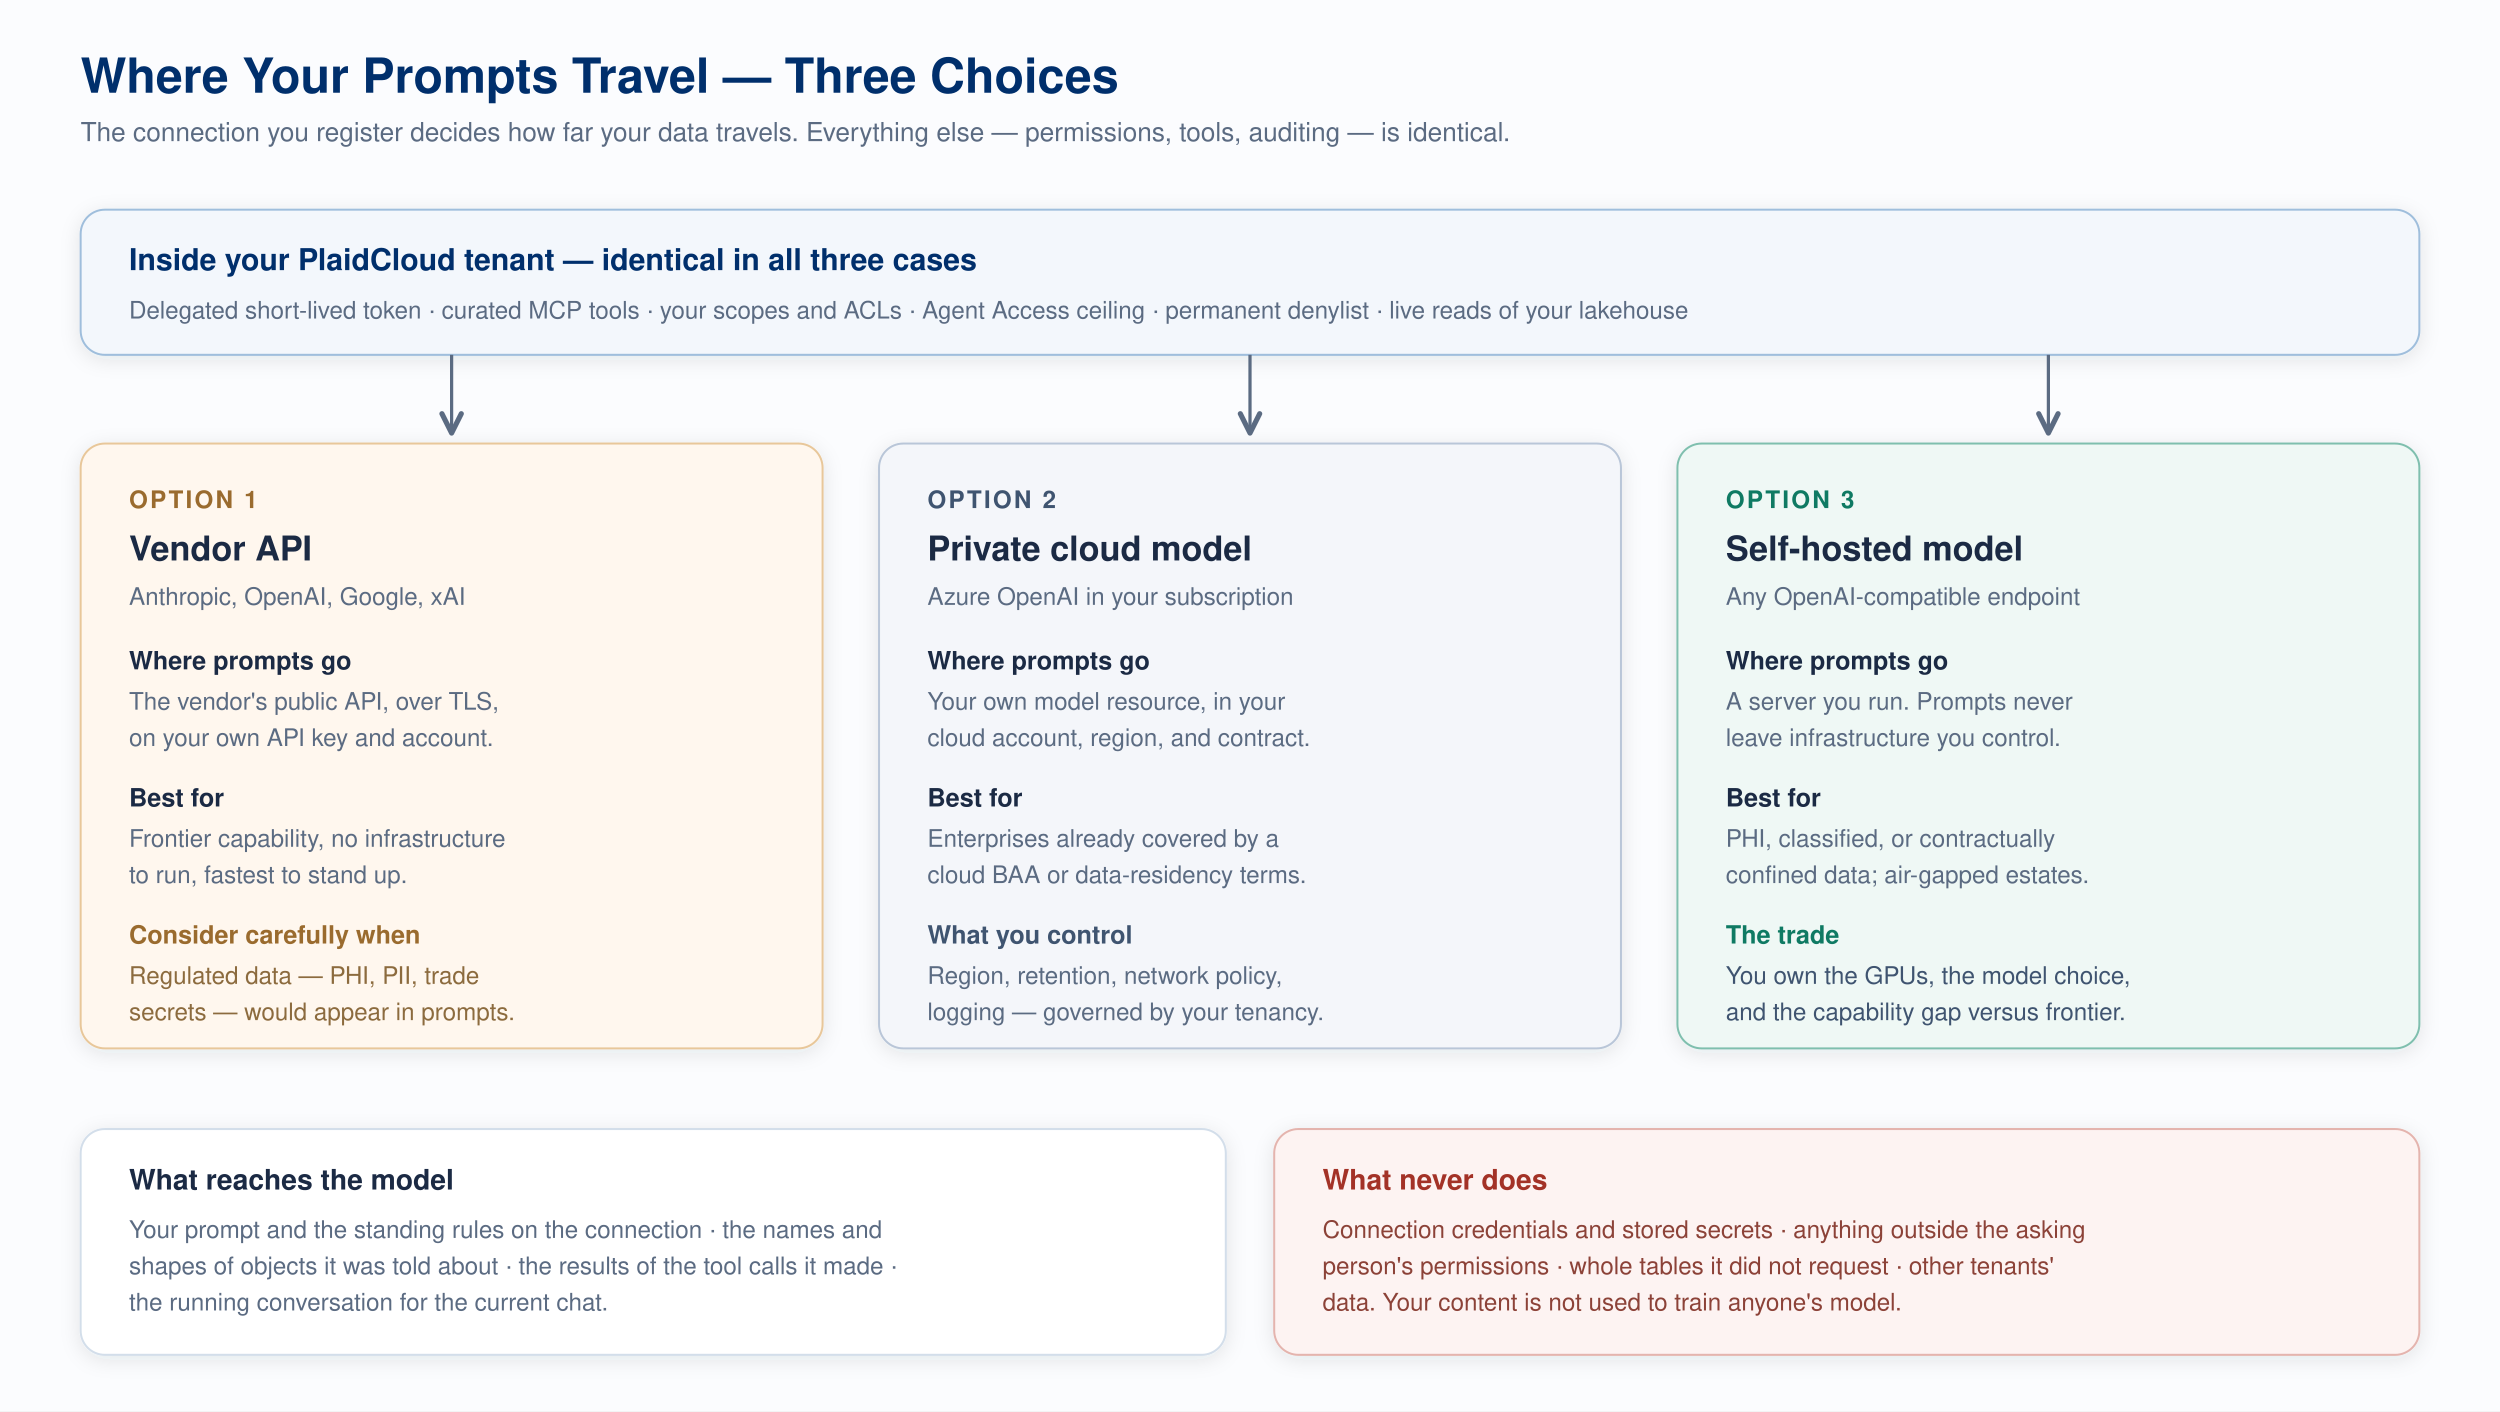
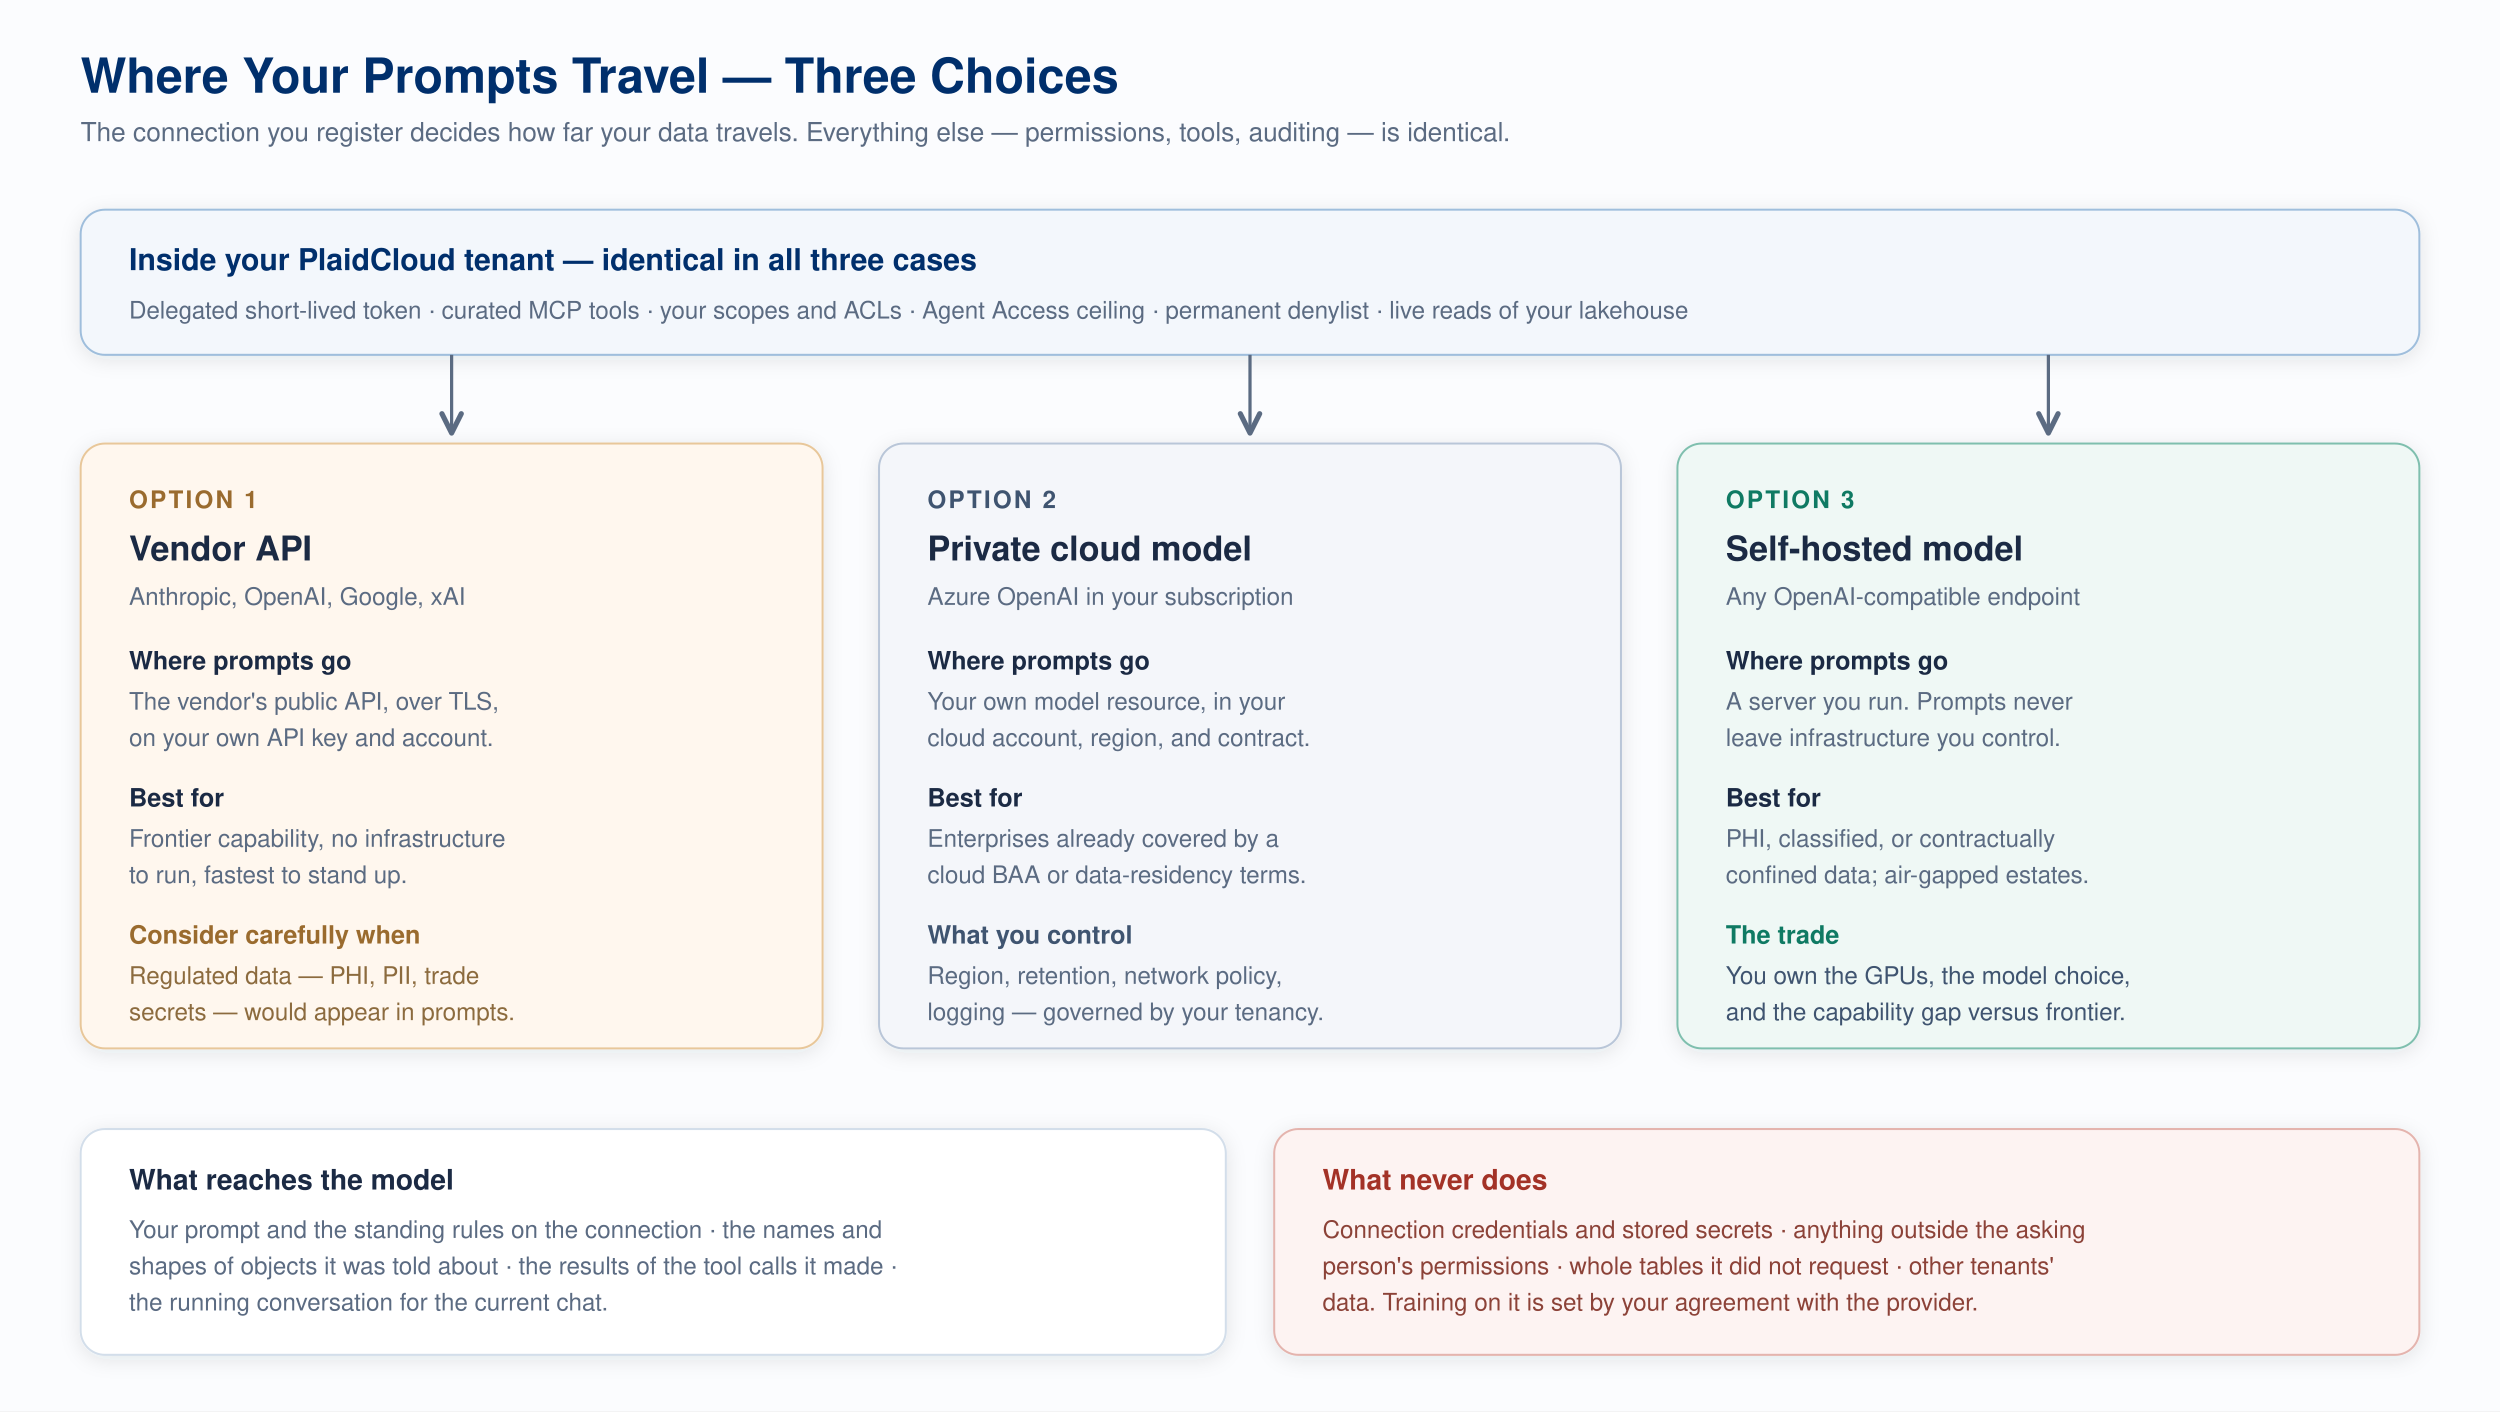
<svg xmlns="http://www.w3.org/2000/svg" width="1240" height="700" viewBox="0 0 1240 700" font-family="'Helvetica Neue', Helvetica, Arial, sans-serif" role="img" aria-label="Three LLM deployment choices — vendor API, a private cloud model resource, and a self-hosted model — compared by where prompts travel, with a summary of what does and does not cross the tenant boundary.">
  <defs>
    <filter id="soft5" x="-20%" y="-20%" width="140%" height="140%">
      <feDropShadow dx="0" dy="2" stdDeviation="5" flood-color="#1B2A44" flood-opacity="0.10" />
    </filter>
    <marker id="a5" markerWidth="9" markerHeight="9" refX="6.5" refY="4" orient="auto">
      <path d="M1 1 L7 4 L1 7" fill="none" stroke="#5B6B82" stroke-width="1.6" stroke-linecap="round" stroke-linejoin="round" />
    </marker>
  </defs>
  <rect width="1240" height="700" fill="#FBFCFE" />
  <text x="40" y="46" font-size="24" font-weight="700" fill="#002F6C">Where Your Prompts Travel — Three Choices</text>
  <text x="40" y="70" font-size="13" fill="#5B6B82">The connection you register decides how far your data travels. Everything else — permissions, tools, auditing — is identical.</text>
  <g filter="url(#soft5)">
    <rect x="40" y="104" width="1160" height="72" rx="12" fill="#F3F7FC" stroke="#9FBEDC" />
  </g>
  <text x="64" y="134" font-size="15" font-weight="700" fill="#002F6C">Inside your PlaidCloud tenant — identical in all three cases</text>
  <text x="64" y="158" font-size="12" fill="#5B6B82">Delegated short-lived token · curated MCP tools · your scopes and ACLs · Agent Access ceiling · permanent denylist · live reads of your lakehouse</text>
  <g filter="url(#soft5)">
    <rect x="40" y="220" width="368" height="300" rx="12" fill="#FFF7EE" stroke="#E8C79A" />
    <rect x="436" y="220" width="368" height="300" rx="12" fill="#F4F6FA" stroke="#B9C6D8" />
    <rect x="832" y="220" width="368" height="300" rx="12" fill="#EFF8F5" stroke="#7FBFAE" />
  </g>
  <text x="64" y="252" font-size="12" font-weight="700" fill="#9A6B2E" letter-spacing="1.1">OPTION 1</text>
  <text x="64" y="278" font-size="17" font-weight="700" fill="#1B2A44">Vendor API</text>
  <text x="64" y="300" font-size="12" fill="#5B6B82">Anthropic, OpenAI, Google, xAI</text>
  <text x="64" y="332" font-size="12.5" font-weight="700" fill="#1B2A44">Where prompts go</text>
  <text x="64" y="352" font-size="12" fill="#5B6B82">The vendor's public API, over TLS,</text>
  <text x="64" y="370" font-size="12" fill="#5B6B82">on your own API key and account.</text>
  <text x="64" y="400" font-size="12.5" font-weight="700" fill="#1B2A44">Best for</text>
  <text x="64" y="420" font-size="12" fill="#5B6B82">Frontier capability, no infrastructure</text>
  <text x="64" y="438" font-size="12" fill="#5B6B82">to run, fastest to stand up.</text>
  <text x="64" y="468" font-size="12.5" font-weight="700" fill="#9A6B2E">Consider carefully when</text>
  <text x="64" y="488" font-size="12" fill="#8C6B3E">Regulated data — PHI, PII, trade</text>
  <text x="64" y="506" font-size="12" fill="#8C6B3E">secrets — would appear in prompts.</text>
  <text x="460" y="252" font-size="12" font-weight="700" fill="#3F5470" letter-spacing="1.1">OPTION 2</text>
  <text x="460" y="278" font-size="17" font-weight="700" fill="#1B2A44">Private cloud model</text>
  <text x="460" y="300" font-size="12" fill="#5B6B82">Azure OpenAI in your subscription</text>
  <text x="460" y="332" font-size="12.5" font-weight="700" fill="#1B2A44">Where prompts go</text>
  <text x="460" y="352" font-size="12" fill="#5B6B82">Your own model resource, in your</text>
  <text x="460" y="370" font-size="12" fill="#5B6B82">cloud account, region, and contract.</text>
  <text x="460" y="400" font-size="12.5" font-weight="700" fill="#1B2A44">Best for</text>
  <text x="460" y="420" font-size="12" fill="#5B6B82">Enterprises already covered by a</text>
  <text x="460" y="438" font-size="12" fill="#5B6B82">cloud BAA or data-residency terms.</text>
  <text x="460" y="468" font-size="12.5" font-weight="700" fill="#3F5470">What you control</text>
  <text x="460" y="488" font-size="12" fill="#5B6B82">Region, retention, network policy,</text>
  <text x="460" y="506" font-size="12" fill="#5B6B82">logging — governed by your tenancy.</text>
  <text x="856" y="252" font-size="12" font-weight="700" fill="#0F7A63" letter-spacing="1.1">OPTION 3</text>
  <text x="856" y="278" font-size="17" font-weight="700" fill="#1B2A44">Self-hosted model</text>
  <text x="856" y="300" font-size="12" fill="#5B6B82">Any OpenAI-compatible endpoint</text>
  <text x="856" y="332" font-size="12.5" font-weight="700" fill="#1B2A44">Where prompts go</text>
  <text x="856" y="352" font-size="12" fill="#5B6B82">A server you run. Prompts never</text>
  <text x="856" y="370" font-size="12" fill="#5B6B82">leave infrastructure you control.</text>
  <text x="856" y="400" font-size="12.5" font-weight="700" fill="#1B2A44">Best for</text>
  <text x="856" y="420" font-size="12" fill="#5B6B82">PHI, classified, or contractually</text>
  <text x="856" y="438" font-size="12" fill="#5B6B82">confined data; air-gapped estates.</text>
  <text x="856" y="468" font-size="12.5" font-weight="700" fill="#0F7A63">The trade</text>
  <text x="856" y="488" font-size="12" fill="#3F5470">You own the GPUs, the model choice,</text>
  <text x="856" y="506" font-size="12" fill="#3F5470">and the capability gap versus frontier.</text>
  <path d="M224 176 L224 214" stroke="#5B6B82" stroke-width="1.6" fill="none" marker-end="url(#a5)" />
  <path d="M620 176 L620 214" stroke="#5B6B82" stroke-width="1.6" fill="none" marker-end="url(#a5)" />
  <path d="M1016 176 L1016 214" stroke="#5B6B82" stroke-width="1.6" fill="none" marker-end="url(#a5)" />
  <g filter="url(#soft5)">
    <rect x="40" y="560" width="568" height="112" rx="12" fill="#FFFFFF" stroke="#D3DEEA" />
    <rect x="632" y="560" width="568" height="112" rx="12" fill="#FDF3F2" stroke="#E4B4AE" />
  </g>
  <text x="64" y="590" font-size="14" font-weight="700" fill="#1B2A44">What reaches the model</text>
  <text x="64" y="614" font-size="12" fill="#5B6B82">Your prompt and the standing rules on the connection · the names and</text>
  <text x="64" y="632" font-size="12" fill="#5B6B82">shapes of objects it was told about · the results of the tool calls it made ·</text>
  <text x="64" y="650" font-size="12" fill="#5B6B82">the running conversation for the current chat.</text>
  <text x="656" y="590" font-size="14" font-weight="700" fill="#A33227">What never does</text>
  <text x="656" y="614" font-size="12" fill="#8C4238">Connection credentials and stored secrets · anything outside the asking</text>
  <text x="656" y="632" font-size="12" fill="#8C4238">person's permissions · whole tables it did not request · other tenants'</text>
-   <text x="656" y="650" font-size="12" fill="#8C4238">data. Your content is not used to train anyone's model.</text>
+   <text x="656" y="650" font-size="12" fill="#8C4238">data. Training on it is set by your agreement with the provider.</text>
</svg>
